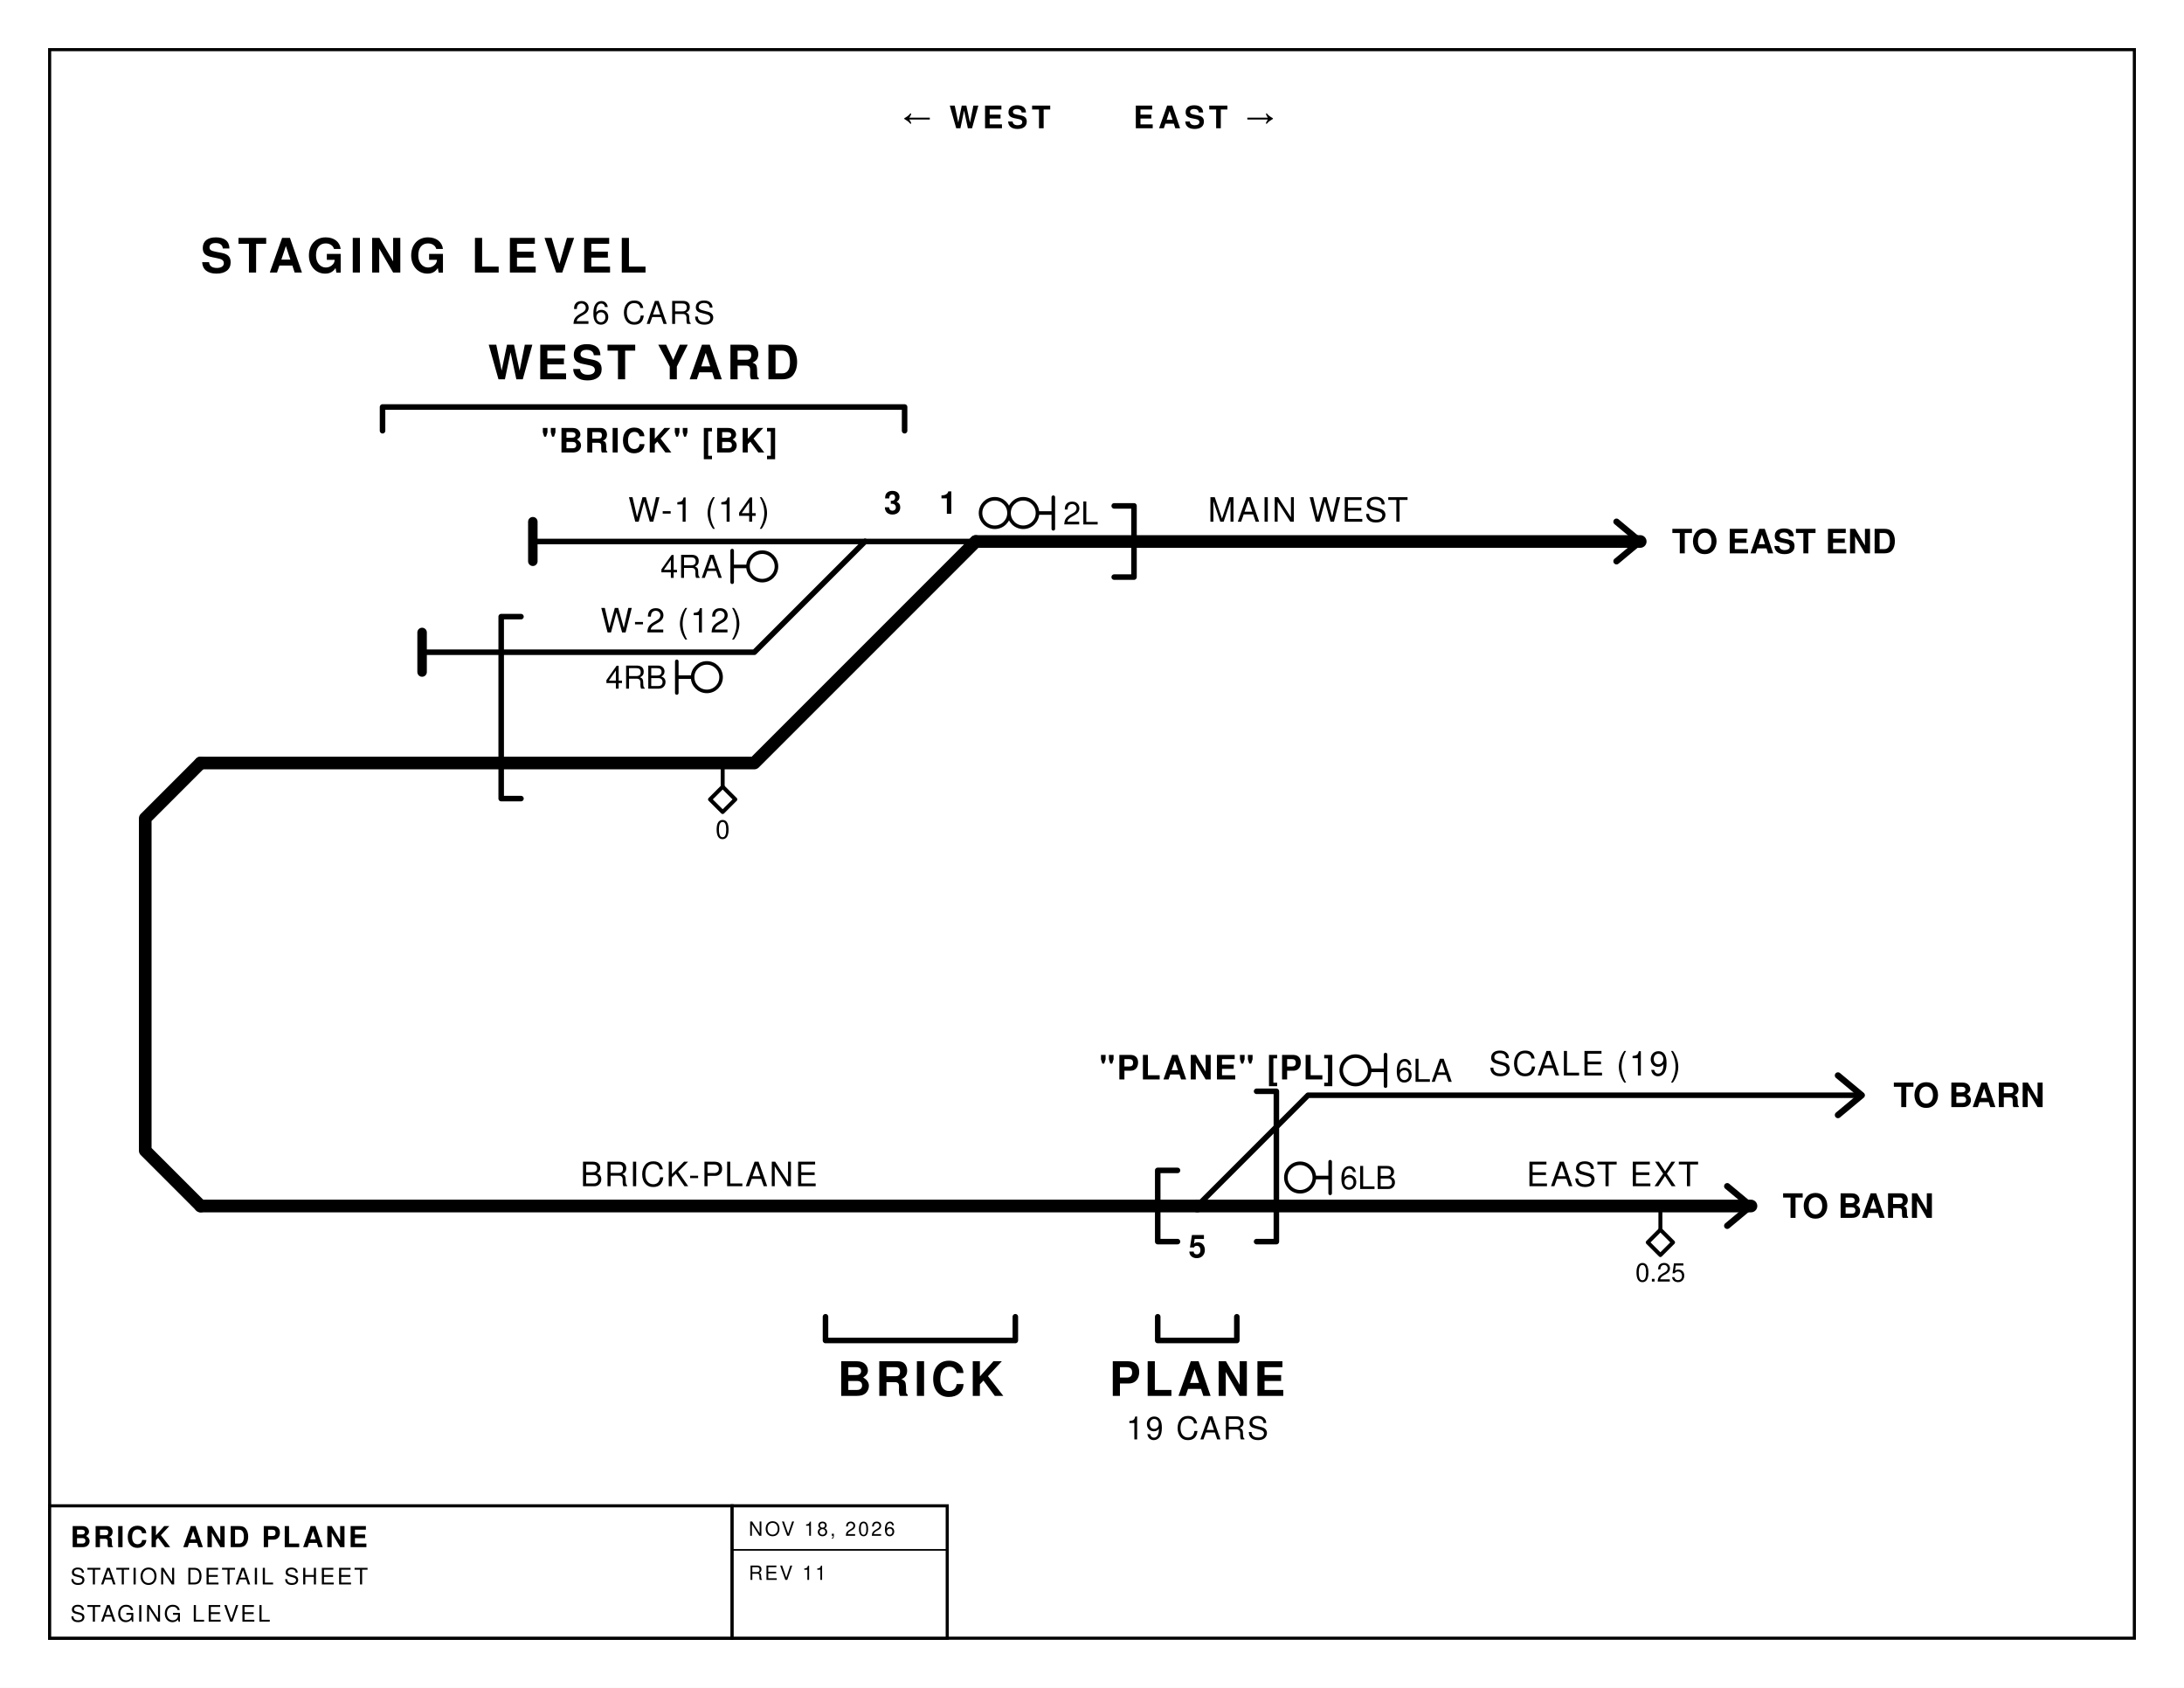
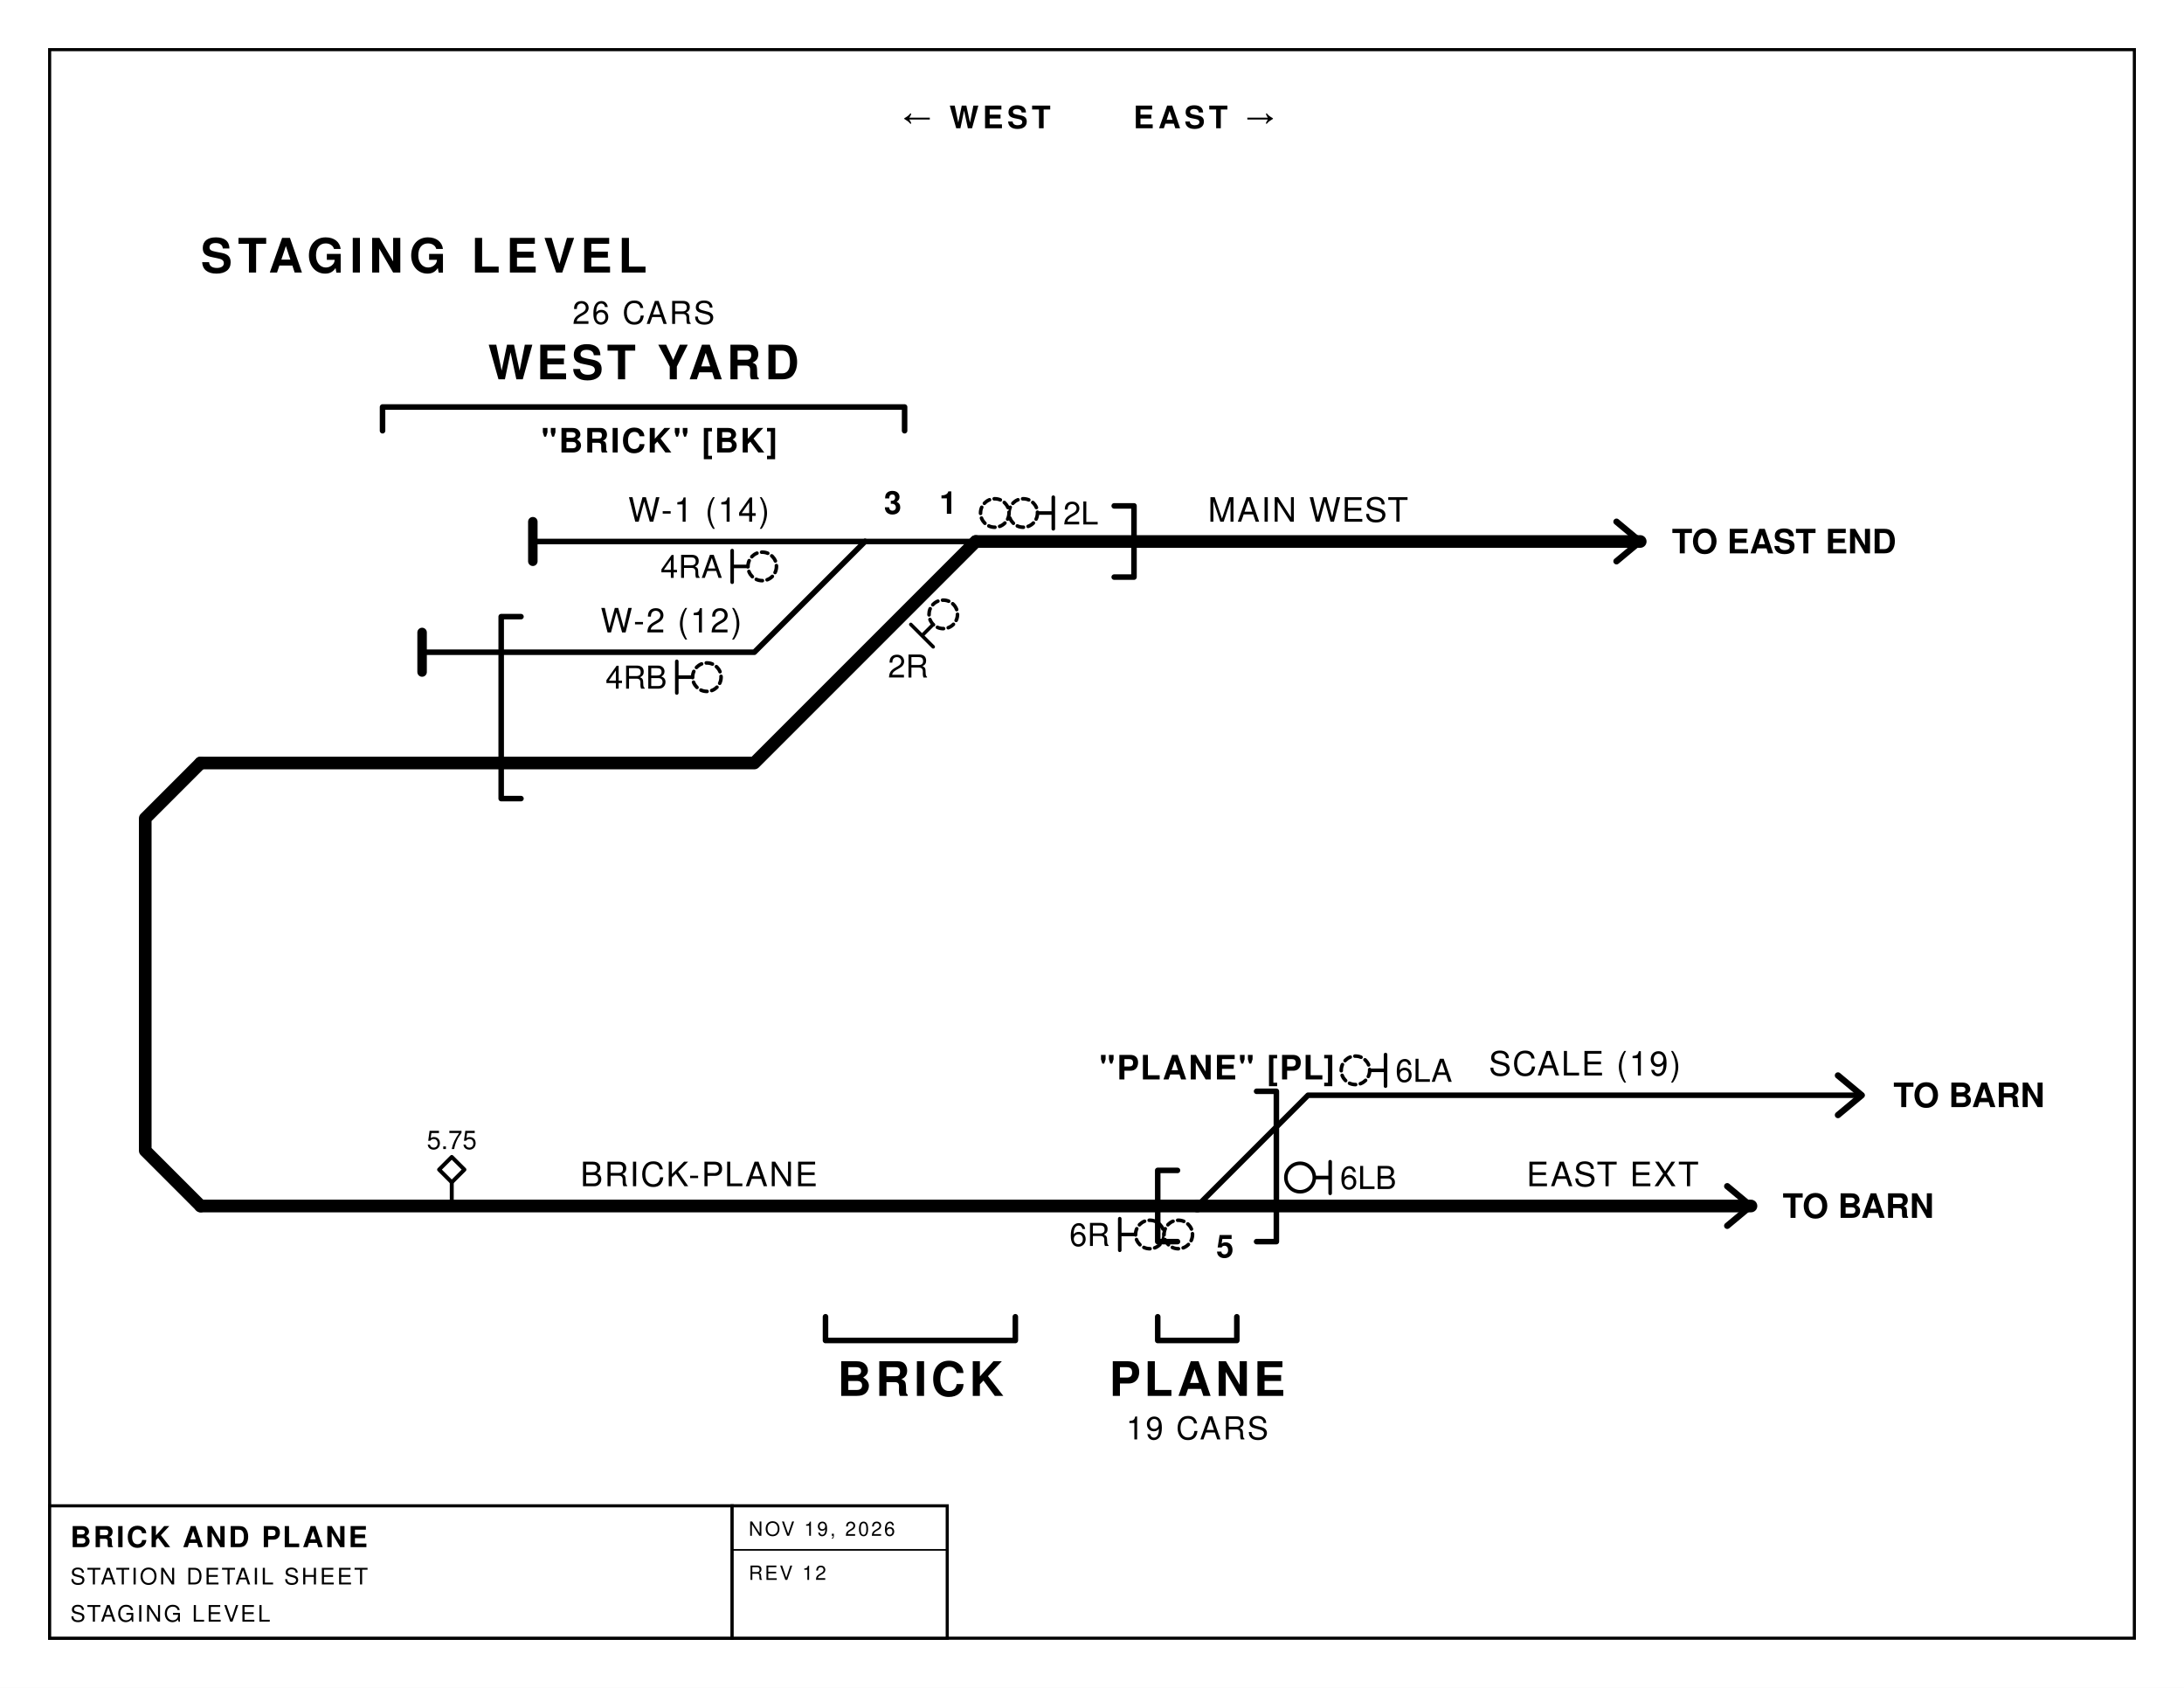
<svg xmlns="http://www.w3.org/2000/svg" viewBox="0 0 1056 816" width="1056" height="816" font-family="'Helvetica Neue',Helvetica,Arial,sans-serif">
  <rect width="1056" height="816" fill="#fff" />
  <rect x="24" y="24" width="1008" height="768" fill="none" stroke="#000" stroke-width="1.5" />
  <g transform="translate(97.0,124.1) scale(1.9123)" fill="none" stroke="#000" stroke-linecap="round" stroke-linejoin="round">
    <path d="M168.0,72.0 L196.0,72.0" stroke-width="1.4" />
    <path d="M252.0,240.0 L392.0,240.0" stroke-width="3.2" />
    <path d="M0.0,240.0 L252.0,240.0" stroke-width="3.2" />
    <path d="M0.0,128.0 L140.0,128.0 L196.0,72.0" stroke-width="3.2" />
    <path d="M84.0,72.0 L168.0,72.0" stroke-width="1.4" />
    <path d="M56.0,100.0 L140.0,100.0 L168.0,72.0" stroke-width="1.4" />
    <path d="M252.0,240.0 L280.0,212.0 L420.0,212.0" stroke-width="1.4" />
    <path d="M196.0,72.0 L364.0,72.0" stroke-width="3.2" />
    <path d="M0.0,128.0 L-14.0,142.0 L-14.0,226.0 L0.0,240.0" stroke-width="3.2" />
    <path d="M392.0,240.0 m-6,-5 l6,5 l-6,5" stroke-width="1.6" />
    <path d="M84.0,67.0 L84.0,77.0" stroke-width="2.4" />
    <path d="M56.0,95.0 L56.0,105.0" stroke-width="2.4" />
    <path d="M420.0,212.0 m-6,-5 l6,5 l-6,5" stroke-width="1.6" />
    <path d="M364.0,72.0 m-6,-5 l6,5 l-6,5" stroke-width="1.6" />
    <path d="M158.0,268 L158.0,274 L206.0,274 L206.0,268" stroke-width="1.4" />
    <path d="M46.0,44 L46.0,38 L178.0,38 L178.0,44" stroke-width="1.4" />
    <path d="M242.0,268 L242.0,274 L262.0,274 L262.0,268" stroke-width="1.4" />
    <path d="M215.6,60.8 L215.6,68.8 M215.6,64.8 L211.6,64.8" stroke-width="0.9" />
-     <circle cx="208.0" cy="64.8" r="3.6" stroke-width="0.9" fill="#fff" />
-     <circle cx="200.8" cy="64.8" r="3.6" stroke-width="0.9" fill="#fff" />
+     <circle cx="208.0" cy="64.8" r="3.6" stroke-width="0.9" fill="#fff" stroke-dasharray="1.6 1.2" />
+     <circle cx="200.8" cy="64.8" r="3.6" stroke-width="0.9" fill="#fff" stroke-dasharray="1.6 1.2" />
+     <g transform="translate(182.4,95.8) rotate(-45.0)">
+       <path d="M0,-4.0 L0,4.0 M0,0 L4.0,0" stroke-width="0.9" />
+       <circle cx="7.6" cy="0" r="3.6" stroke-width="0.9" fill="#fff" stroke-dasharray="1.6 1.2" />
+     </g>
    <path d="M134.4,74.3 L134.4,82.3 M134.4,78.3 L138.4,78.3" stroke-width="0.9" />
-     <circle cx="142.0" cy="78.3" r="3.6" stroke-width="0.9" fill="#fff" />
+     <circle cx="142.0" cy="78.3" r="3.6" stroke-width="0.9" fill="#fff" stroke-dasharray="1.6 1.2" />
    <path d="M120.4,102.3 L120.4,110.3 M120.4,106.3 L124.4,106.3" stroke-width="0.9" />
-     <circle cx="128.0" cy="106.3" r="3.6" stroke-width="0.9" fill="#fff" />
+     <circle cx="128.0" cy="106.3" r="3.6" stroke-width="0.9" fill="#fff" stroke-dasharray="1.6 1.2" />
    <path d="M299.6,201.7 L299.6,209.7 M299.6,205.7 L295.6,205.7" stroke-width="0.9" />
-     <circle cx="292.0" cy="205.7" r="3.6" stroke-width="0.9" fill="#fff" />
+     <circle cx="292.0" cy="205.7" r="3.6" stroke-width="0.9" fill="#fff" stroke-dasharray="1.6 1.2" />
    <path d="M285.6,228.8 L285.6,236.8 M285.6,232.8 L281.6,232.8" stroke-width="0.9" />
    <circle cx="278.0" cy="232.8" r="3.6" stroke-width="0.9" fill="#fff" />
+     <path d="M232.4,243.2 L232.4,251.2 M232.4,247.2 L236.4,247.2" stroke-width="0.9" />
+     <circle cx="240.0" cy="247.2" r="3.6" stroke-width="0.9" fill="#fff" stroke-dasharray="1.6 1.2" />
+     <circle cx="247.2" cy="247.2" r="3.6" stroke-width="0.9" fill="#fff" stroke-dasharray="1.6 1.2" />
    <path d="M81.0,91.0 L76.0,91.0 L76.0,137.0 L81.0,137.0" stroke-width="1.4" />
    <path d="M231.0,63.0 L236.0,63.0 L236.0,81.0 L231.0,81.0" stroke-width="1.4" />
    <path d="M247.0,231.0 L242.0,231.0 L242.0,249.0 L247.0,249.0" stroke-width="1.4" />
    <path d="M267.0,211.0 L272.0,211.0 L272.0,249.0 L267.0,249.0" stroke-width="1.4" />
-     <path d="M369.1,240.0 L369.1,246.0" stroke-width="1" />
-     <path d="M369.1,246.0 L372.3,249.2 L369.1,252.4 L365.9,249.2 Z" stroke-width="1" fill="#fff" />
-     <path d="M132.0,128.0 L132.0,134.0" stroke-width="1" />
-     <path d="M132.0,134.0 L135.2,137.2 L132.0,140.4 L128.8,137.2 Z" stroke-width="1" fill="#fff" />
+     <path d="M63.5,240.0 L63.5,234.0" stroke-width="1" />
+     <path d="M63.5,227.6 L66.7,230.8 L63.5,234.0 L60.3,230.8 Z" stroke-width="1" fill="#fff" />
    <text x="0.0" y="4.0" font-size="12" text-anchor="start" font-weight="bold" fill="#000" stroke="none" letter-spacing="1.5">STAGING LEVEL</text>
    <text x="400.0" y="243.0" font-size="8.5" text-anchor="start" font-weight="bold" fill="#000" stroke="none">TO BARN</text>
    <text x="428.0" y="215.0" font-size="8.5" text-anchor="start" font-weight="bold" fill="#000" stroke="none">TO BARN</text>
    <text x="372.0" y="75.0" font-size="8.5" text-anchor="start" font-weight="bold" fill="#000" stroke="none">TO EAST END</text>
    <text x="182.0" y="288.0" font-size="12" text-anchor="middle" font-weight="bold" fill="#000" stroke="none" letter-spacing="1">BRICK</text>
    <text x="112.0" y="31.0" font-size="12" text-anchor="middle" font-weight="bold" fill="#000" stroke="none" letter-spacing="1">WEST YARD</text>
    <text x="112.0" y="17.0" font-size="8" text-anchor="middle" font-weight="normal" fill="#000" stroke="none" letter-spacing="0.5">26 CARS</text>
    <text x="252.0" y="288.0" font-size="12" text-anchor="middle" font-weight="bold" fill="#000" stroke="none" letter-spacing="1">PLANE</text>
    <text x="252.0" y="299.0" font-size="8" text-anchor="middle" font-weight="normal" fill="#000" stroke="none" letter-spacing="0.5">19 CARS</text>
    <text x="131.9" y="81.2" font-size="8" text-anchor="end" font-weight="normal" fill="#000" stroke="none">4RA</text>
    <text x="288.1" y="235.7" font-size="8" text-anchor="start" font-weight="normal" fill="#000" stroke="none">6LB</text>
+     <text x="259.0" y="253.0" font-size="8" text-anchor="middle" font-weight="bold" fill="#000" stroke="none">5</text>
    <text x="119.0" y="95.0" font-size="8.5" text-anchor="middle" font-weight="normal" fill="#000" stroke="none" letter-spacing="0.4">W-2 (12)</text>
+     <text x="229.9" y="250.1" font-size="8" text-anchor="end" font-weight="normal" fill="#000" stroke="none">6R</text>
    <text x="357.0" y="235.0" font-size="8.5" text-anchor="middle" font-weight="normal" fill="#000" stroke="none" letter-spacing="0.4">EAST EXT</text>
-     <text x="369.1" y="259.1" font-size="6.5" text-anchor="middle" font-weight="normal" fill="#000" stroke="none">0.25</text>
    <text x="218.1" y="67.7" font-size="8" text-anchor="start" font-weight="normal" fill="#000" stroke="none">2L</text>
    <text x="117.9" y="109.2" font-size="8" text-anchor="end" font-weight="normal" fill="#000" stroke="none">4RB</text>
    <text x="302.1" y="208.6" font-size="8" text-anchor="start" font-weight="normal" fill="#000" stroke="none">6LA</text>
-     <text x="252.0" y="253.0" font-size="8" text-anchor="middle" font-weight="bold" fill="#000" stroke="none">5</text>
    <text x="126.0" y="67.0" font-size="8.5" text-anchor="middle" font-weight="normal" fill="#000" stroke="none" letter-spacing="0.4">W-1 (14)</text>
    <text x="350.0" y="207.0" font-size="8.5" text-anchor="middle" font-weight="normal" fill="#000" stroke="none" letter-spacing="0.4">SCALE (19)</text>
    <text x="280.0" y="67.0" font-size="8.5" text-anchor="middle" font-weight="normal" fill="#000" stroke="none" letter-spacing="0.4">MAIN WEST</text>
-     <text x="132.0" y="147.1" font-size="6.5" text-anchor="middle" font-weight="normal" fill="#000" stroke="none">0</text>
-     <text x="116.0" y="49.5" font-size="8.5" text-anchor="middle" font-weight="bold" fill="#000" stroke="none" letter-spacing="0.4">"BRICK" [BK]</text>
+     <text x="189.0" y="65.0" font-size="8" text-anchor="middle" font-weight="bold" fill="#000" stroke="none">1</text>
    <text x="257.0" y="208.0" font-size="8.5" text-anchor="middle" font-weight="bold" fill="#000" stroke="none" letter-spacing="0.4">"PLANE" [PL]</text>
    <text x="126.0" y="235.0" font-size="8.5" text-anchor="middle" font-weight="normal" fill="#000" stroke="none" letter-spacing="0.4">BRICK-PLANE</text>
-     <text x="189.0" y="65.0" font-size="8" text-anchor="middle" font-weight="bold" fill="#000" stroke="none">1</text>
    <text x="175.0" y="65.0" font-size="8" text-anchor="middle" font-weight="bold" fill="#000" stroke="none">3</text>
+     <text x="116.0" y="49.5" font-size="8.5" text-anchor="middle" font-weight="bold" fill="#000" stroke="none" letter-spacing="0.4">"BRICK" [BK]</text>
+     <text x="178.9" y="106.4" font-size="8" text-anchor="middle" font-weight="normal" fill="#000" stroke="none">2R</text>
+     <text x="63.5" y="225.6" font-size="6.5" text-anchor="middle" font-weight="normal" fill="#000" stroke="none">5.75</text>
  </g>
  <text x="508.0" y="62" font-size="15" text-anchor="end" font-weight="bold" letter-spacing="2">← WEST</text>
  <text x="548.0" y="62" font-size="15" text-anchor="start" font-weight="bold" letter-spacing="2">EAST →</text>
  <rect x="24" y="728" width="330" height="64" fill="#fff" stroke="#000" stroke-width="1.5" />
  <text x="34" y="748" font-size="14" font-weight="bold" letter-spacing="1">BRICK AND PLANE</text>
  <text x="34" y="766" font-size="11" font-weight="normal" letter-spacing="1">STATION DETAIL SHEET</text>
  <text x="34" y="784" font-size="11" font-weight="normal" letter-spacing="1">STAGING LEVEL</text>
  <rect x="354" y="728" width="104" height="64" fill="#fff" stroke="#000" stroke-width="1.5" />
-   <text x="362" y="742.5" font-size="9.5" letter-spacing="1">NOV 18, 2026</text>
+   <text x="362" y="742.5" font-size="9.5" letter-spacing="1">NOV 19, 2026</text>
  <path d="M354,749.3 L458,749.3" stroke="#000" stroke-width="0.8" />
-   <text x="362" y="763.8" font-size="9.5" letter-spacing="1">REV 11</text>
+   <text x="362" y="763.8" font-size="9.5" letter-spacing="1">REV 12</text>
</svg>
